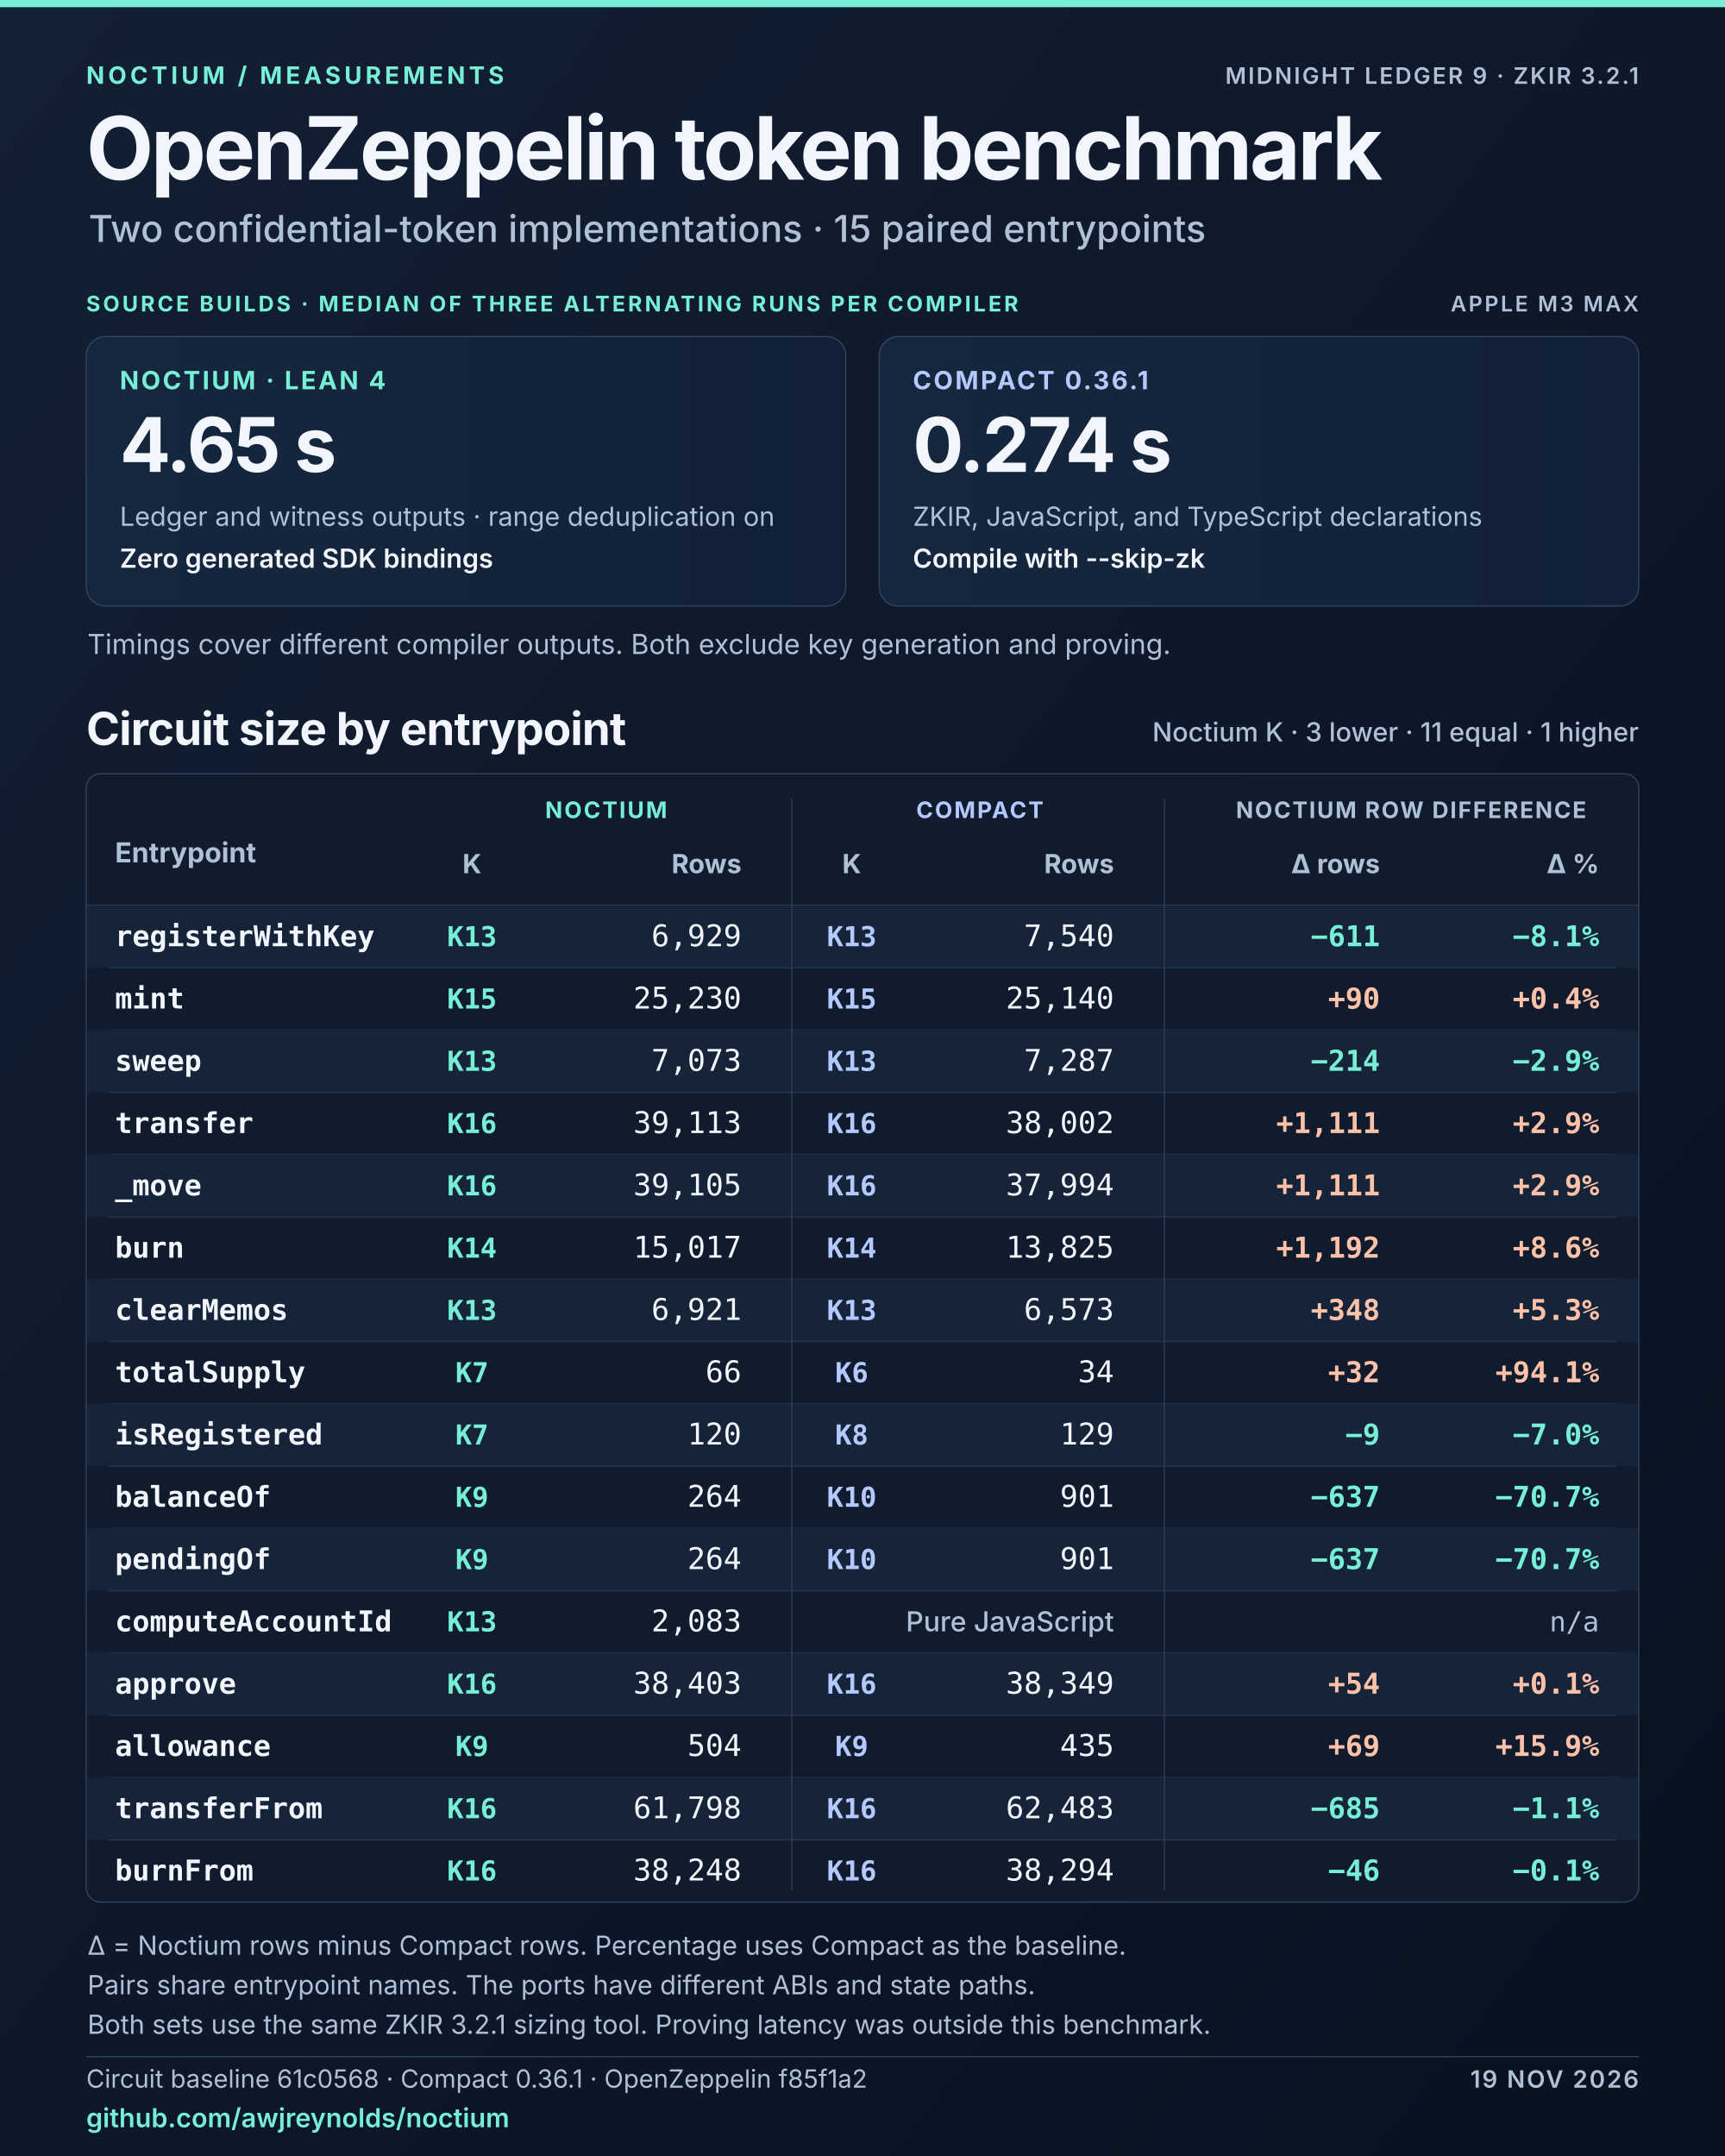
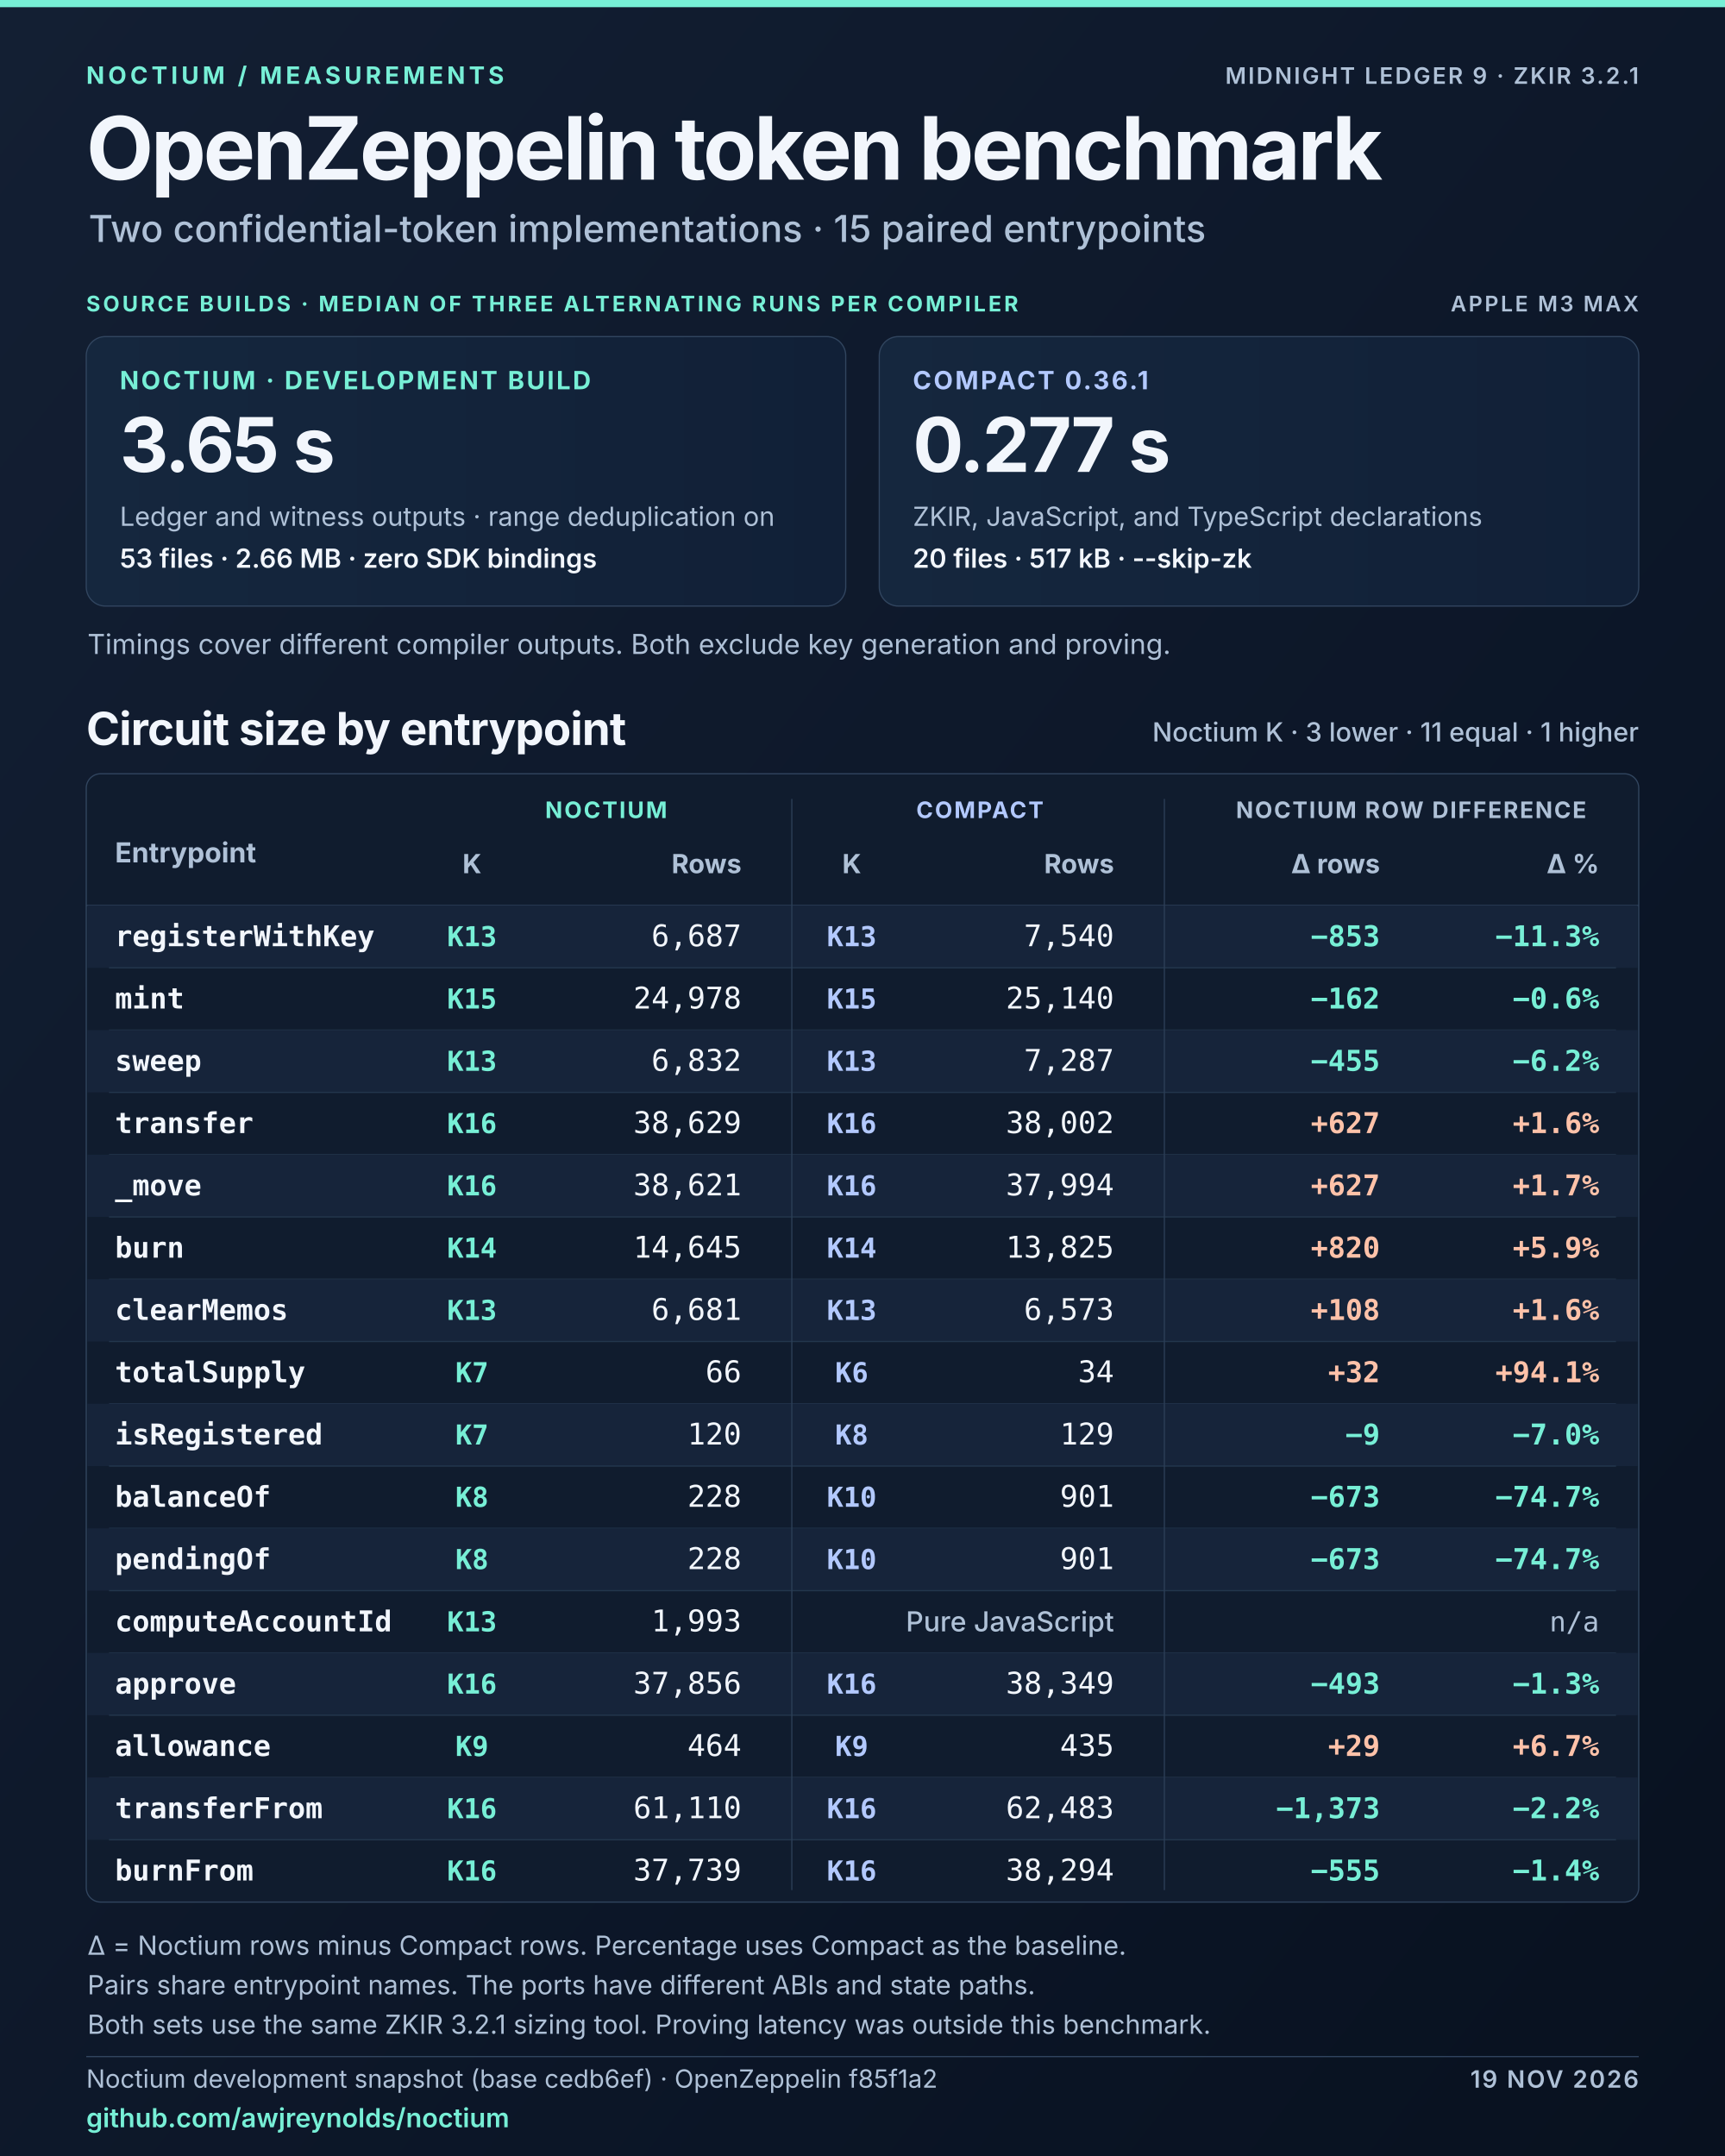
<svg xmlns="http://www.w3.org/2000/svg" width="1440" height="1800" viewBox="0 0 1440 1800" role="img" aria-labelledby="title desc">
  <defs>
    <linearGradient id="background" x2="1" y2="1">
      <stop stop-color="#131f33" />
      <stop offset="0.72" stop-color="#0b1526" />
      <stop offset="1" stop-color="#08111f" />
    </linearGradient>
    <linearGradient id="surface">
      <stop stop-color="#15273e" />
      <stop offset="1" stop-color="#112037" />
    </linearGradient>
  </defs>
  <rect width="1440" height="1800" fill="url(#background)" />
  <path d="M0 3H1440" stroke="#77efd6" stroke-width="6" />
  <g font-family="Inter, Arial, Helvetica, sans-serif">
    <text x="72" y="70" font-size="20" fill="#77efd6" font-weight="700" text-anchor="start" letter-spacing="3.0">NOCTIUM  /  MEASUREMENTS</text>
    <text x="1368" y="70" font-size="19" fill="#afc1d7" font-weight="600" text-anchor="end" letter-spacing="1.6">MIDNIGHT LEDGER 9  ·  ZKIR 3.2.1</text>
    <text x="72" y="150" font-size="73" fill="#f2f6fc" font-weight="700" text-anchor="start" letter-spacing="-2.3">OpenZeppelin token benchmark</text>
    <text x="74" y="202" font-size="31" fill="#afc1d7" font-weight="500" text-anchor="start" letter-spacing="0">Two confidential-token implementations  ·  15 paired entrypoints</text>
    <text x="72" y="260" font-size="18" fill="#77efd6" font-weight="700" text-anchor="start" letter-spacing="2.2">SOURCE BUILDS  ·  MEDIAN OF THREE ALTERNATING RUNS PER COMPILER</text>
    <text x="1368" y="260" font-size="18" fill="#afc1d7" font-weight="600" text-anchor="end" letter-spacing="1.8">APPLE M3 MAX</text>
    <rect x="72" y="281" width="634" height="225" rx="16" fill="url(#surface)" stroke="#31455f" />
    <rect x="734" y="281" width="634" height="225" rx="16" fill="url(#surface)" stroke="#31455f" />
-     <text x="100" y="325" font-size="21" fill="#77efd6" font-weight="700" text-anchor="start" letter-spacing="1.8">NOCTIUM · LEAN 4</text>
+     <text x="100" y="325" font-size="21" fill="#77efd6" font-weight="700" text-anchor="start" letter-spacing="1.8">NOCTIUM · DEVELOPMENT BUILD</text>
    <text x="762" y="325" font-size="21" fill="#b3c9ff" font-weight="700" text-anchor="start" letter-spacing="1.8">COMPACT 0.36.1</text>
-     <text x="100" y="394" font-size="63" fill="#f2f6fc" font-weight="700" text-anchor="start" letter-spacing="-1.8">4.65 s</text>
-     <text x="762" y="394" font-size="63" fill="#f2f6fc" font-weight="700" text-anchor="start" letter-spacing="-1.8">0.274 s</text>
+     <text x="100" y="394" font-size="63" fill="#f2f6fc" font-weight="700" text-anchor="start" letter-spacing="-1.8">3.65 s</text>
+     <text x="762" y="394" font-size="63" fill="#f2f6fc" font-weight="700" text-anchor="start" letter-spacing="-1.8">0.277 s</text>
    <text x="100" y="439" font-size="22" fill="#afc1d7" font-weight="400" text-anchor="start" letter-spacing="0">Ledger and witness outputs · range deduplication on</text>
    <text x="762" y="439" font-size="22" fill="#afc1d7" font-weight="400" text-anchor="start" letter-spacing="0">ZKIR, JavaScript, and TypeScript declarations</text>
-     <text x="100" y="474" font-size="22" fill="#f2f6fc" font-weight="600" text-anchor="start" letter-spacing="0">Zero generated SDK bindings</text>
-     <text x="762" y="474" font-size="22" fill="#f2f6fc" font-weight="600" text-anchor="start" letter-spacing="0">Compile with --skip-zk</text>
+     <text x="100" y="474" font-size="22" fill="#f2f6fc" font-weight="600" text-anchor="start" letter-spacing="0">53 files · 2.66 MB · zero SDK bindings</text>
+     <text x="762" y="474" font-size="22" fill="#f2f6fc" font-weight="600" text-anchor="start" letter-spacing="0">20 files · 517 kB · --skip-zk</text>
    <text x="73" y="546" font-size="23" fill="#afc1d7" font-weight="400" text-anchor="start" letter-spacing="0">Timings cover different compiler outputs. Both exclude key generation and proving.</text>
    <text x="72" y="622" font-size="38" fill="#f2f6fc" font-weight="700" text-anchor="start" letter-spacing="-0.6">Circuit size by entrypoint</text>
    <text x="1368" y="619" font-size="22" fill="#afc1d7" font-weight="500" text-anchor="end" letter-spacing="0">Noctium K  ·  3 lower  ·  11 equal  ·  1 higher</text>
    <rect x="72" y="646" width="1296" height="942" rx="12" fill="#101c2e" stroke="#31455f" />
    <text x="96" y="720" font-size="23" fill="#afc1d7" font-weight="700" text-anchor="start" letter-spacing="0">Entrypoint</text>
    <text x="506" y="683" font-size="19" fill="#77efd6" font-weight="700" text-anchor="middle" letter-spacing="1.5">NOCTIUM</text>
    <text x="818" y="683" font-size="19" fill="#b3c9ff" font-weight="700" text-anchor="middle" letter-spacing="1.5">COMPACT</text>
    <text x="1178" y="683" font-size="19" fill="#afc1d7" font-weight="700" text-anchor="middle" letter-spacing="1.3">NOCTIUM ROW DIFFERENCE</text>
    <text x="394" y="729" font-size="22" fill="#afc1d7" font-weight="700" text-anchor="middle" letter-spacing="0">K</text>
    <text x="619" y="729" font-size="22" fill="#afc1d7" font-weight="700" text-anchor="end" letter-spacing="0">Rows</text>
    <text x="711" y="729" font-size="22" fill="#afc1d7" font-weight="700" text-anchor="middle" letter-spacing="0">K</text>
    <text x="930" y="729" font-size="22" fill="#afc1d7" font-weight="700" text-anchor="end" letter-spacing="0">Rows</text>
    <text x="1152" y="729" font-size="22" fill="#afc1d7" font-weight="700" text-anchor="end" letter-spacing="0">Δ rows</text>
    <text x="1335" y="729" font-size="22" fill="#afc1d7" font-weight="700" text-anchor="end" letter-spacing="0">Δ %</text>
    <path d="M72 756L1368 756" stroke="#31455f" stroke-width="1" />
    <rect x="73" y="756" width="1294" height="52" rx="0" fill="#16243a" />
    <path d="M91 808L1349 808" stroke="#23364d" stroke-width="1" />
    <text x="96" y="790" font-size="24" fill="#f2f6fc" font-weight="600" text-anchor="start" letter-spacing="0" font-family="SF Mono, Menlo, Consolas, monospace">registerWithKey</text>
    <text x="394" y="790" font-size="23" fill="#77efd6" font-weight="600" text-anchor="middle" letter-spacing="0" font-family="SF Mono, Menlo, Consolas, monospace">K13</text>
-     <text x="619" y="790" font-size="25" fill="#f2f6fc" font-weight="500" text-anchor="end" letter-spacing="0" font-family="SF Mono, Menlo, Consolas, monospace">6,929</text>
+     <text x="619" y="790" font-size="25" fill="#f2f6fc" font-weight="500" text-anchor="end" letter-spacing="0" font-family="SF Mono, Menlo, Consolas, monospace">6,687</text>
    <text x="711" y="790" font-size="23" fill="#b3c9ff" font-weight="600" text-anchor="middle" letter-spacing="0" font-family="SF Mono, Menlo, Consolas, monospace">K13</text>
    <text x="930" y="790" font-size="25" fill="#f2f6fc" font-weight="500" text-anchor="end" letter-spacing="0" font-family="SF Mono, Menlo, Consolas, monospace">7,540</text>
-     <text x="1152" y="790" font-size="24" fill="#77efd6" font-weight="600" text-anchor="end" letter-spacing="0" font-family="SF Mono, Menlo, Consolas, monospace">−611</text>
-     <text x="1335" y="790" font-size="24" fill="#77efd6" font-weight="600" text-anchor="end" letter-spacing="0" font-family="SF Mono, Menlo, Consolas, monospace">−8.1%</text>
+     <text x="1152" y="790" font-size="24" fill="#77efd6" font-weight="600" text-anchor="end" letter-spacing="0" font-family="SF Mono, Menlo, Consolas, monospace">−853</text>
+     <text x="1335" y="790" font-size="24" fill="#77efd6" font-weight="600" text-anchor="end" letter-spacing="0" font-family="SF Mono, Menlo, Consolas, monospace">−11.3%</text>
    <path d="M91 860L1349 860" stroke="#23364d" stroke-width="1" />
    <text x="96" y="842" font-size="24" fill="#f2f6fc" font-weight="600" text-anchor="start" letter-spacing="0" font-family="SF Mono, Menlo, Consolas, monospace">mint</text>
    <text x="394" y="842" font-size="23" fill="#77efd6" font-weight="600" text-anchor="middle" letter-spacing="0" font-family="SF Mono, Menlo, Consolas, monospace">K15</text>
-     <text x="619" y="842" font-size="25" fill="#f2f6fc" font-weight="500" text-anchor="end" letter-spacing="0" font-family="SF Mono, Menlo, Consolas, monospace">25,230</text>
+     <text x="619" y="842" font-size="25" fill="#f2f6fc" font-weight="500" text-anchor="end" letter-spacing="0" font-family="SF Mono, Menlo, Consolas, monospace">24,978</text>
    <text x="711" y="842" font-size="23" fill="#b3c9ff" font-weight="600" text-anchor="middle" letter-spacing="0" font-family="SF Mono, Menlo, Consolas, monospace">K15</text>
    <text x="930" y="842" font-size="25" fill="#f2f6fc" font-weight="500" text-anchor="end" letter-spacing="0" font-family="SF Mono, Menlo, Consolas, monospace">25,140</text>
-     <text x="1152" y="842" font-size="24" fill="#ffc2a9" font-weight="600" text-anchor="end" letter-spacing="0" font-family="SF Mono, Menlo, Consolas, monospace">+90</text>
-     <text x="1335" y="842" font-size="24" fill="#ffc2a9" font-weight="600" text-anchor="end" letter-spacing="0" font-family="SF Mono, Menlo, Consolas, monospace">+0.4%</text>
+     <text x="1152" y="842" font-size="24" fill="#77efd6" font-weight="600" text-anchor="end" letter-spacing="0" font-family="SF Mono, Menlo, Consolas, monospace">−162</text>
+     <text x="1335" y="842" font-size="24" fill="#77efd6" font-weight="600" text-anchor="end" letter-spacing="0" font-family="SF Mono, Menlo, Consolas, monospace">−0.6%</text>
    <rect x="73" y="860" width="1294" height="52" rx="0" fill="#16243a" />
    <path d="M91 912L1349 912" stroke="#23364d" stroke-width="1" />
    <text x="96" y="894" font-size="24" fill="#f2f6fc" font-weight="600" text-anchor="start" letter-spacing="0" font-family="SF Mono, Menlo, Consolas, monospace">sweep</text>
    <text x="394" y="894" font-size="23" fill="#77efd6" font-weight="600" text-anchor="middle" letter-spacing="0" font-family="SF Mono, Menlo, Consolas, monospace">K13</text>
-     <text x="619" y="894" font-size="25" fill="#f2f6fc" font-weight="500" text-anchor="end" letter-spacing="0" font-family="SF Mono, Menlo, Consolas, monospace">7,073</text>
+     <text x="619" y="894" font-size="25" fill="#f2f6fc" font-weight="500" text-anchor="end" letter-spacing="0" font-family="SF Mono, Menlo, Consolas, monospace">6,832</text>
    <text x="711" y="894" font-size="23" fill="#b3c9ff" font-weight="600" text-anchor="middle" letter-spacing="0" font-family="SF Mono, Menlo, Consolas, monospace">K13</text>
    <text x="930" y="894" font-size="25" fill="#f2f6fc" font-weight="500" text-anchor="end" letter-spacing="0" font-family="SF Mono, Menlo, Consolas, monospace">7,287</text>
-     <text x="1152" y="894" font-size="24" fill="#77efd6" font-weight="600" text-anchor="end" letter-spacing="0" font-family="SF Mono, Menlo, Consolas, monospace">−214</text>
-     <text x="1335" y="894" font-size="24" fill="#77efd6" font-weight="600" text-anchor="end" letter-spacing="0" font-family="SF Mono, Menlo, Consolas, monospace">−2.9%</text>
+     <text x="1152" y="894" font-size="24" fill="#77efd6" font-weight="600" text-anchor="end" letter-spacing="0" font-family="SF Mono, Menlo, Consolas, monospace">−455</text>
+     <text x="1335" y="894" font-size="24" fill="#77efd6" font-weight="600" text-anchor="end" letter-spacing="0" font-family="SF Mono, Menlo, Consolas, monospace">−6.2%</text>
    <path d="M91 964L1349 964" stroke="#23364d" stroke-width="1" />
    <text x="96" y="946" font-size="24" fill="#f2f6fc" font-weight="600" text-anchor="start" letter-spacing="0" font-family="SF Mono, Menlo, Consolas, monospace">transfer</text>
    <text x="394" y="946" font-size="23" fill="#77efd6" font-weight="600" text-anchor="middle" letter-spacing="0" font-family="SF Mono, Menlo, Consolas, monospace">K16</text>
-     <text x="619" y="946" font-size="25" fill="#f2f6fc" font-weight="500" text-anchor="end" letter-spacing="0" font-family="SF Mono, Menlo, Consolas, monospace">39,113</text>
+     <text x="619" y="946" font-size="25" fill="#f2f6fc" font-weight="500" text-anchor="end" letter-spacing="0" font-family="SF Mono, Menlo, Consolas, monospace">38,629</text>
    <text x="711" y="946" font-size="23" fill="#b3c9ff" font-weight="600" text-anchor="middle" letter-spacing="0" font-family="SF Mono, Menlo, Consolas, monospace">K16</text>
    <text x="930" y="946" font-size="25" fill="#f2f6fc" font-weight="500" text-anchor="end" letter-spacing="0" font-family="SF Mono, Menlo, Consolas, monospace">38,002</text>
-     <text x="1152" y="946" font-size="24" fill="#ffc2a9" font-weight="600" text-anchor="end" letter-spacing="0" font-family="SF Mono, Menlo, Consolas, monospace">+1,111</text>
-     <text x="1335" y="946" font-size="24" fill="#ffc2a9" font-weight="600" text-anchor="end" letter-spacing="0" font-family="SF Mono, Menlo, Consolas, monospace">+2.9%</text>
+     <text x="1152" y="946" font-size="24" fill="#ffc2a9" font-weight="600" text-anchor="end" letter-spacing="0" font-family="SF Mono, Menlo, Consolas, monospace">+627</text>
+     <text x="1335" y="946" font-size="24" fill="#ffc2a9" font-weight="600" text-anchor="end" letter-spacing="0" font-family="SF Mono, Menlo, Consolas, monospace">+1.6%</text>
    <rect x="73" y="964" width="1294" height="52" rx="0" fill="#16243a" />
    <path d="M91 1016L1349 1016" stroke="#23364d" stroke-width="1" />
    <text x="96" y="998" font-size="24" fill="#f2f6fc" font-weight="600" text-anchor="start" letter-spacing="0" font-family="SF Mono, Menlo, Consolas, monospace">_move</text>
    <text x="394" y="998" font-size="23" fill="#77efd6" font-weight="600" text-anchor="middle" letter-spacing="0" font-family="SF Mono, Menlo, Consolas, monospace">K16</text>
-     <text x="619" y="998" font-size="25" fill="#f2f6fc" font-weight="500" text-anchor="end" letter-spacing="0" font-family="SF Mono, Menlo, Consolas, monospace">39,105</text>
+     <text x="619" y="998" font-size="25" fill="#f2f6fc" font-weight="500" text-anchor="end" letter-spacing="0" font-family="SF Mono, Menlo, Consolas, monospace">38,621</text>
    <text x="711" y="998" font-size="23" fill="#b3c9ff" font-weight="600" text-anchor="middle" letter-spacing="0" font-family="SF Mono, Menlo, Consolas, monospace">K16</text>
    <text x="930" y="998" font-size="25" fill="#f2f6fc" font-weight="500" text-anchor="end" letter-spacing="0" font-family="SF Mono, Menlo, Consolas, monospace">37,994</text>
-     <text x="1152" y="998" font-size="24" fill="#ffc2a9" font-weight="600" text-anchor="end" letter-spacing="0" font-family="SF Mono, Menlo, Consolas, monospace">+1,111</text>
-     <text x="1335" y="998" font-size="24" fill="#ffc2a9" font-weight="600" text-anchor="end" letter-spacing="0" font-family="SF Mono, Menlo, Consolas, monospace">+2.9%</text>
+     <text x="1152" y="998" font-size="24" fill="#ffc2a9" font-weight="600" text-anchor="end" letter-spacing="0" font-family="SF Mono, Menlo, Consolas, monospace">+627</text>
+     <text x="1335" y="998" font-size="24" fill="#ffc2a9" font-weight="600" text-anchor="end" letter-spacing="0" font-family="SF Mono, Menlo, Consolas, monospace">+1.7%</text>
    <path d="M91 1068L1349 1068" stroke="#23364d" stroke-width="1" />
    <text x="96" y="1050" font-size="24" fill="#f2f6fc" font-weight="600" text-anchor="start" letter-spacing="0" font-family="SF Mono, Menlo, Consolas, monospace">burn</text>
    <text x="394" y="1050" font-size="23" fill="#77efd6" font-weight="600" text-anchor="middle" letter-spacing="0" font-family="SF Mono, Menlo, Consolas, monospace">K14</text>
-     <text x="619" y="1050" font-size="25" fill="#f2f6fc" font-weight="500" text-anchor="end" letter-spacing="0" font-family="SF Mono, Menlo, Consolas, monospace">15,017</text>
+     <text x="619" y="1050" font-size="25" fill="#f2f6fc" font-weight="500" text-anchor="end" letter-spacing="0" font-family="SF Mono, Menlo, Consolas, monospace">14,645</text>
    <text x="711" y="1050" font-size="23" fill="#b3c9ff" font-weight="600" text-anchor="middle" letter-spacing="0" font-family="SF Mono, Menlo, Consolas, monospace">K14</text>
    <text x="930" y="1050" font-size="25" fill="#f2f6fc" font-weight="500" text-anchor="end" letter-spacing="0" font-family="SF Mono, Menlo, Consolas, monospace">13,825</text>
-     <text x="1152" y="1050" font-size="24" fill="#ffc2a9" font-weight="600" text-anchor="end" letter-spacing="0" font-family="SF Mono, Menlo, Consolas, monospace">+1,192</text>
-     <text x="1335" y="1050" font-size="24" fill="#ffc2a9" font-weight="600" text-anchor="end" letter-spacing="0" font-family="SF Mono, Menlo, Consolas, monospace">+8.6%</text>
+     <text x="1152" y="1050" font-size="24" fill="#ffc2a9" font-weight="600" text-anchor="end" letter-spacing="0" font-family="SF Mono, Menlo, Consolas, monospace">+820</text>
+     <text x="1335" y="1050" font-size="24" fill="#ffc2a9" font-weight="600" text-anchor="end" letter-spacing="0" font-family="SF Mono, Menlo, Consolas, monospace">+5.9%</text>
    <rect x="73" y="1068" width="1294" height="52" rx="0" fill="#16243a" />
    <path d="M91 1120L1349 1120" stroke="#23364d" stroke-width="1" />
    <text x="96" y="1102" font-size="24" fill="#f2f6fc" font-weight="600" text-anchor="start" letter-spacing="0" font-family="SF Mono, Menlo, Consolas, monospace">clearMemos</text>
    <text x="394" y="1102" font-size="23" fill="#77efd6" font-weight="600" text-anchor="middle" letter-spacing="0" font-family="SF Mono, Menlo, Consolas, monospace">K13</text>
-     <text x="619" y="1102" font-size="25" fill="#f2f6fc" font-weight="500" text-anchor="end" letter-spacing="0" font-family="SF Mono, Menlo, Consolas, monospace">6,921</text>
+     <text x="619" y="1102" font-size="25" fill="#f2f6fc" font-weight="500" text-anchor="end" letter-spacing="0" font-family="SF Mono, Menlo, Consolas, monospace">6,681</text>
    <text x="711" y="1102" font-size="23" fill="#b3c9ff" font-weight="600" text-anchor="middle" letter-spacing="0" font-family="SF Mono, Menlo, Consolas, monospace">K13</text>
    <text x="930" y="1102" font-size="25" fill="#f2f6fc" font-weight="500" text-anchor="end" letter-spacing="0" font-family="SF Mono, Menlo, Consolas, monospace">6,573</text>
-     <text x="1152" y="1102" font-size="24" fill="#ffc2a9" font-weight="600" text-anchor="end" letter-spacing="0" font-family="SF Mono, Menlo, Consolas, monospace">+348</text>
-     <text x="1335" y="1102" font-size="24" fill="#ffc2a9" font-weight="600" text-anchor="end" letter-spacing="0" font-family="SF Mono, Menlo, Consolas, monospace">+5.3%</text>
+     <text x="1152" y="1102" font-size="24" fill="#ffc2a9" font-weight="600" text-anchor="end" letter-spacing="0" font-family="SF Mono, Menlo, Consolas, monospace">+108</text>
+     <text x="1335" y="1102" font-size="24" fill="#ffc2a9" font-weight="600" text-anchor="end" letter-spacing="0" font-family="SF Mono, Menlo, Consolas, monospace">+1.6%</text>
    <path d="M91 1172L1349 1172" stroke="#23364d" stroke-width="1" />
    <text x="96" y="1154" font-size="24" fill="#f2f6fc" font-weight="600" text-anchor="start" letter-spacing="0" font-family="SF Mono, Menlo, Consolas, monospace">totalSupply</text>
    <text x="394" y="1154" font-size="23" fill="#77efd6" font-weight="600" text-anchor="middle" letter-spacing="0" font-family="SF Mono, Menlo, Consolas, monospace">K7</text>
    <text x="619" y="1154" font-size="25" fill="#f2f6fc" font-weight="500" text-anchor="end" letter-spacing="0" font-family="SF Mono, Menlo, Consolas, monospace">66</text>
    <text x="711" y="1154" font-size="23" fill="#b3c9ff" font-weight="600" text-anchor="middle" letter-spacing="0" font-family="SF Mono, Menlo, Consolas, monospace">K6</text>
    <text x="930" y="1154" font-size="25" fill="#f2f6fc" font-weight="500" text-anchor="end" letter-spacing="0" font-family="SF Mono, Menlo, Consolas, monospace">34</text>
    <text x="1152" y="1154" font-size="24" fill="#ffc2a9" font-weight="600" text-anchor="end" letter-spacing="0" font-family="SF Mono, Menlo, Consolas, monospace">+32</text>
    <text x="1335" y="1154" font-size="24" fill="#ffc2a9" font-weight="600" text-anchor="end" letter-spacing="0" font-family="SF Mono, Menlo, Consolas, monospace">+94.1%</text>
    <rect x="73" y="1172" width="1294" height="52" rx="0" fill="#16243a" />
    <path d="M91 1224L1349 1224" stroke="#23364d" stroke-width="1" />
    <text x="96" y="1206" font-size="24" fill="#f2f6fc" font-weight="600" text-anchor="start" letter-spacing="0" font-family="SF Mono, Menlo, Consolas, monospace">isRegistered</text>
    <text x="394" y="1206" font-size="23" fill="#77efd6" font-weight="600" text-anchor="middle" letter-spacing="0" font-family="SF Mono, Menlo, Consolas, monospace">K7</text>
    <text x="619" y="1206" font-size="25" fill="#f2f6fc" font-weight="500" text-anchor="end" letter-spacing="0" font-family="SF Mono, Menlo, Consolas, monospace">120</text>
    <text x="711" y="1206" font-size="23" fill="#b3c9ff" font-weight="600" text-anchor="middle" letter-spacing="0" font-family="SF Mono, Menlo, Consolas, monospace">K8</text>
    <text x="930" y="1206" font-size="25" fill="#f2f6fc" font-weight="500" text-anchor="end" letter-spacing="0" font-family="SF Mono, Menlo, Consolas, monospace">129</text>
    <text x="1152" y="1206" font-size="24" fill="#77efd6" font-weight="600" text-anchor="end" letter-spacing="0" font-family="SF Mono, Menlo, Consolas, monospace">−9</text>
    <text x="1335" y="1206" font-size="24" fill="#77efd6" font-weight="600" text-anchor="end" letter-spacing="0" font-family="SF Mono, Menlo, Consolas, monospace">−7.0%</text>
    <path d="M91 1276L1349 1276" stroke="#23364d" stroke-width="1" />
    <text x="96" y="1258" font-size="24" fill="#f2f6fc" font-weight="600" text-anchor="start" letter-spacing="0" font-family="SF Mono, Menlo, Consolas, monospace">balanceOf</text>
-     <text x="394" y="1258" font-size="23" fill="#77efd6" font-weight="600" text-anchor="middle" letter-spacing="0" font-family="SF Mono, Menlo, Consolas, monospace">K9</text>
-     <text x="619" y="1258" font-size="25" fill="#f2f6fc" font-weight="500" text-anchor="end" letter-spacing="0" font-family="SF Mono, Menlo, Consolas, monospace">264</text>
+     <text x="394" y="1258" font-size="23" fill="#77efd6" font-weight="600" text-anchor="middle" letter-spacing="0" font-family="SF Mono, Menlo, Consolas, monospace">K8</text>
+     <text x="619" y="1258" font-size="25" fill="#f2f6fc" font-weight="500" text-anchor="end" letter-spacing="0" font-family="SF Mono, Menlo, Consolas, monospace">228</text>
    <text x="711" y="1258" font-size="23" fill="#b3c9ff" font-weight="600" text-anchor="middle" letter-spacing="0" font-family="SF Mono, Menlo, Consolas, monospace">K10</text>
    <text x="930" y="1258" font-size="25" fill="#f2f6fc" font-weight="500" text-anchor="end" letter-spacing="0" font-family="SF Mono, Menlo, Consolas, monospace">901</text>
-     <text x="1152" y="1258" font-size="24" fill="#77efd6" font-weight="600" text-anchor="end" letter-spacing="0" font-family="SF Mono, Menlo, Consolas, monospace">−637</text>
-     <text x="1335" y="1258" font-size="24" fill="#77efd6" font-weight="600" text-anchor="end" letter-spacing="0" font-family="SF Mono, Menlo, Consolas, monospace">−70.7%</text>
+     <text x="1152" y="1258" font-size="24" fill="#77efd6" font-weight="600" text-anchor="end" letter-spacing="0" font-family="SF Mono, Menlo, Consolas, monospace">−673</text>
+     <text x="1335" y="1258" font-size="24" fill="#77efd6" font-weight="600" text-anchor="end" letter-spacing="0" font-family="SF Mono, Menlo, Consolas, monospace">−74.7%</text>
    <rect x="73" y="1276" width="1294" height="52" rx="0" fill="#16243a" />
    <path d="M91 1328L1349 1328" stroke="#23364d" stroke-width="1" />
    <text x="96" y="1310" font-size="24" fill="#f2f6fc" font-weight="600" text-anchor="start" letter-spacing="0" font-family="SF Mono, Menlo, Consolas, monospace">pendingOf</text>
-     <text x="394" y="1310" font-size="23" fill="#77efd6" font-weight="600" text-anchor="middle" letter-spacing="0" font-family="SF Mono, Menlo, Consolas, monospace">K9</text>
-     <text x="619" y="1310" font-size="25" fill="#f2f6fc" font-weight="500" text-anchor="end" letter-spacing="0" font-family="SF Mono, Menlo, Consolas, monospace">264</text>
+     <text x="394" y="1310" font-size="23" fill="#77efd6" font-weight="600" text-anchor="middle" letter-spacing="0" font-family="SF Mono, Menlo, Consolas, monospace">K8</text>
+     <text x="619" y="1310" font-size="25" fill="#f2f6fc" font-weight="500" text-anchor="end" letter-spacing="0" font-family="SF Mono, Menlo, Consolas, monospace">228</text>
    <text x="711" y="1310" font-size="23" fill="#b3c9ff" font-weight="600" text-anchor="middle" letter-spacing="0" font-family="SF Mono, Menlo, Consolas, monospace">K10</text>
    <text x="930" y="1310" font-size="25" fill="#f2f6fc" font-weight="500" text-anchor="end" letter-spacing="0" font-family="SF Mono, Menlo, Consolas, monospace">901</text>
-     <text x="1152" y="1310" font-size="24" fill="#77efd6" font-weight="600" text-anchor="end" letter-spacing="0" font-family="SF Mono, Menlo, Consolas, monospace">−637</text>
-     <text x="1335" y="1310" font-size="24" fill="#77efd6" font-weight="600" text-anchor="end" letter-spacing="0" font-family="SF Mono, Menlo, Consolas, monospace">−70.7%</text>
+     <text x="1152" y="1310" font-size="24" fill="#77efd6" font-weight="600" text-anchor="end" letter-spacing="0" font-family="SF Mono, Menlo, Consolas, monospace">−673</text>
+     <text x="1335" y="1310" font-size="24" fill="#77efd6" font-weight="600" text-anchor="end" letter-spacing="0" font-family="SF Mono, Menlo, Consolas, monospace">−74.7%</text>
    <path d="M91 1380L1349 1380" stroke="#23364d" stroke-width="1" />
    <text x="96" y="1362" font-size="24" fill="#f2f6fc" font-weight="600" text-anchor="start" letter-spacing="0" font-family="SF Mono, Menlo, Consolas, monospace">computeAccountId</text>
    <text x="394" y="1362" font-size="23" fill="#77efd6" font-weight="600" text-anchor="middle" letter-spacing="0" font-family="SF Mono, Menlo, Consolas, monospace">K13</text>
-     <text x="619" y="1362" font-size="25" fill="#f2f6fc" font-weight="500" text-anchor="end" letter-spacing="0" font-family="SF Mono, Menlo, Consolas, monospace">2,083</text>
+     <text x="619" y="1362" font-size="25" fill="#f2f6fc" font-weight="500" text-anchor="end" letter-spacing="0" font-family="SF Mono, Menlo, Consolas, monospace">1,993</text>
    <text x="930" y="1362" font-size="23" fill="#afc1d7" font-weight="500" text-anchor="end" letter-spacing="0">Pure JavaScript</text>
    <text x="1335" y="1362" font-size="23" fill="#afc1d7" font-weight="500" text-anchor="end" letter-spacing="0" font-family="SF Mono, Menlo, Consolas, monospace">n/a</text>
    <rect x="73" y="1380" width="1294" height="52" rx="0" fill="#16243a" />
    <path d="M91 1432L1349 1432" stroke="#23364d" stroke-width="1" />
    <text x="96" y="1414" font-size="24" fill="#f2f6fc" font-weight="600" text-anchor="start" letter-spacing="0" font-family="SF Mono, Menlo, Consolas, monospace">approve</text>
    <text x="394" y="1414" font-size="23" fill="#77efd6" font-weight="600" text-anchor="middle" letter-spacing="0" font-family="SF Mono, Menlo, Consolas, monospace">K16</text>
-     <text x="619" y="1414" font-size="25" fill="#f2f6fc" font-weight="500" text-anchor="end" letter-spacing="0" font-family="SF Mono, Menlo, Consolas, monospace">38,403</text>
+     <text x="619" y="1414" font-size="25" fill="#f2f6fc" font-weight="500" text-anchor="end" letter-spacing="0" font-family="SF Mono, Menlo, Consolas, monospace">37,856</text>
    <text x="711" y="1414" font-size="23" fill="#b3c9ff" font-weight="600" text-anchor="middle" letter-spacing="0" font-family="SF Mono, Menlo, Consolas, monospace">K16</text>
    <text x="930" y="1414" font-size="25" fill="#f2f6fc" font-weight="500" text-anchor="end" letter-spacing="0" font-family="SF Mono, Menlo, Consolas, monospace">38,349</text>
-     <text x="1152" y="1414" font-size="24" fill="#ffc2a9" font-weight="600" text-anchor="end" letter-spacing="0" font-family="SF Mono, Menlo, Consolas, monospace">+54</text>
-     <text x="1335" y="1414" font-size="24" fill="#ffc2a9" font-weight="600" text-anchor="end" letter-spacing="0" font-family="SF Mono, Menlo, Consolas, monospace">+0.1%</text>
+     <text x="1152" y="1414" font-size="24" fill="#77efd6" font-weight="600" text-anchor="end" letter-spacing="0" font-family="SF Mono, Menlo, Consolas, monospace">−493</text>
+     <text x="1335" y="1414" font-size="24" fill="#77efd6" font-weight="600" text-anchor="end" letter-spacing="0" font-family="SF Mono, Menlo, Consolas, monospace">−1.3%</text>
    <path d="M91 1484L1349 1484" stroke="#23364d" stroke-width="1" />
    <text x="96" y="1466" font-size="24" fill="#f2f6fc" font-weight="600" text-anchor="start" letter-spacing="0" font-family="SF Mono, Menlo, Consolas, monospace">allowance</text>
    <text x="394" y="1466" font-size="23" fill="#77efd6" font-weight="600" text-anchor="middle" letter-spacing="0" font-family="SF Mono, Menlo, Consolas, monospace">K9</text>
-     <text x="619" y="1466" font-size="25" fill="#f2f6fc" font-weight="500" text-anchor="end" letter-spacing="0" font-family="SF Mono, Menlo, Consolas, monospace">504</text>
+     <text x="619" y="1466" font-size="25" fill="#f2f6fc" font-weight="500" text-anchor="end" letter-spacing="0" font-family="SF Mono, Menlo, Consolas, monospace">464</text>
    <text x="711" y="1466" font-size="23" fill="#b3c9ff" font-weight="600" text-anchor="middle" letter-spacing="0" font-family="SF Mono, Menlo, Consolas, monospace">K9</text>
    <text x="930" y="1466" font-size="25" fill="#f2f6fc" font-weight="500" text-anchor="end" letter-spacing="0" font-family="SF Mono, Menlo, Consolas, monospace">435</text>
-     <text x="1152" y="1466" font-size="24" fill="#ffc2a9" font-weight="600" text-anchor="end" letter-spacing="0" font-family="SF Mono, Menlo, Consolas, monospace">+69</text>
-     <text x="1335" y="1466" font-size="24" fill="#ffc2a9" font-weight="600" text-anchor="end" letter-spacing="0" font-family="SF Mono, Menlo, Consolas, monospace">+15.9%</text>
+     <text x="1152" y="1466" font-size="24" fill="#ffc2a9" font-weight="600" text-anchor="end" letter-spacing="0" font-family="SF Mono, Menlo, Consolas, monospace">+29</text>
+     <text x="1335" y="1466" font-size="24" fill="#ffc2a9" font-weight="600" text-anchor="end" letter-spacing="0" font-family="SF Mono, Menlo, Consolas, monospace">+6.7%</text>
    <rect x="73" y="1484" width="1294" height="52" rx="0" fill="#16243a" />
    <path d="M91 1536L1349 1536" stroke="#23364d" stroke-width="1" />
    <text x="96" y="1518" font-size="24" fill="#f2f6fc" font-weight="600" text-anchor="start" letter-spacing="0" font-family="SF Mono, Menlo, Consolas, monospace">transferFrom</text>
    <text x="394" y="1518" font-size="23" fill="#77efd6" font-weight="600" text-anchor="middle" letter-spacing="0" font-family="SF Mono, Menlo, Consolas, monospace">K16</text>
-     <text x="619" y="1518" font-size="25" fill="#f2f6fc" font-weight="500" text-anchor="end" letter-spacing="0" font-family="SF Mono, Menlo, Consolas, monospace">61,798</text>
+     <text x="619" y="1518" font-size="25" fill="#f2f6fc" font-weight="500" text-anchor="end" letter-spacing="0" font-family="SF Mono, Menlo, Consolas, monospace">61,110</text>
    <text x="711" y="1518" font-size="23" fill="#b3c9ff" font-weight="600" text-anchor="middle" letter-spacing="0" font-family="SF Mono, Menlo, Consolas, monospace">K16</text>
    <text x="930" y="1518" font-size="25" fill="#f2f6fc" font-weight="500" text-anchor="end" letter-spacing="0" font-family="SF Mono, Menlo, Consolas, monospace">62,483</text>
-     <text x="1152" y="1518" font-size="24" fill="#77efd6" font-weight="600" text-anchor="end" letter-spacing="0" font-family="SF Mono, Menlo, Consolas, monospace">−685</text>
-     <text x="1335" y="1518" font-size="24" fill="#77efd6" font-weight="600" text-anchor="end" letter-spacing="0" font-family="SF Mono, Menlo, Consolas, monospace">−1.1%</text>
+     <text x="1152" y="1518" font-size="24" fill="#77efd6" font-weight="600" text-anchor="end" letter-spacing="0" font-family="SF Mono, Menlo, Consolas, monospace">−1,373</text>
+     <text x="1335" y="1518" font-size="24" fill="#77efd6" font-weight="600" text-anchor="end" letter-spacing="0" font-family="SF Mono, Menlo, Consolas, monospace">−2.2%</text>
    <text x="96" y="1570" font-size="24" fill="#f2f6fc" font-weight="600" text-anchor="start" letter-spacing="0" font-family="SF Mono, Menlo, Consolas, monospace">burnFrom</text>
    <text x="394" y="1570" font-size="23" fill="#77efd6" font-weight="600" text-anchor="middle" letter-spacing="0" font-family="SF Mono, Menlo, Consolas, monospace">K16</text>
-     <text x="619" y="1570" font-size="25" fill="#f2f6fc" font-weight="500" text-anchor="end" letter-spacing="0" font-family="SF Mono, Menlo, Consolas, monospace">38,248</text>
+     <text x="619" y="1570" font-size="25" fill="#f2f6fc" font-weight="500" text-anchor="end" letter-spacing="0" font-family="SF Mono, Menlo, Consolas, monospace">37,739</text>
    <text x="711" y="1570" font-size="23" fill="#b3c9ff" font-weight="600" text-anchor="middle" letter-spacing="0" font-family="SF Mono, Menlo, Consolas, monospace">K16</text>
    <text x="930" y="1570" font-size="25" fill="#f2f6fc" font-weight="500" text-anchor="end" letter-spacing="0" font-family="SF Mono, Menlo, Consolas, monospace">38,294</text>
-     <text x="1152" y="1570" font-size="24" fill="#77efd6" font-weight="600" text-anchor="end" letter-spacing="0" font-family="SF Mono, Menlo, Consolas, monospace">−46</text>
-     <text x="1335" y="1570" font-size="24" fill="#77efd6" font-weight="600" text-anchor="end" letter-spacing="0" font-family="SF Mono, Menlo, Consolas, monospace">−0.1%</text>
+     <text x="1152" y="1570" font-size="24" fill="#77efd6" font-weight="600" text-anchor="end" letter-spacing="0" font-family="SF Mono, Menlo, Consolas, monospace">−555</text>
+     <text x="1335" y="1570" font-size="24" fill="#77efd6" font-weight="600" text-anchor="end" letter-spacing="0" font-family="SF Mono, Menlo, Consolas, monospace">−1.4%</text>
    <path d="M661 667L661 1578" stroke="#2b3e56" stroke-width="1" />
    <path d="M972 667L972 1578" stroke="#2b3e56" stroke-width="1" />
    <text x="73" y="1632" font-size="22" fill="#afc1d7" font-weight="400" text-anchor="start" letter-spacing="0">Δ = Noctium rows minus Compact rows. Percentage uses Compact as the baseline.</text>
    <text x="73" y="1665" font-size="22" fill="#afc1d7" font-weight="400" text-anchor="start" letter-spacing="0">Pairs share entrypoint names. The ports have different ABIs and state paths.</text>
    <text x="73" y="1698" font-size="22" fill="#afc1d7" font-weight="400" text-anchor="start" letter-spacing="0">Both sets use the same ZKIR 3.2.1 sizing tool. Proving latency was outside this benchmark.</text>
    <path d="M72 1717L1368 1717" stroke="#31455f" stroke-width="1" />
-     <text x="72" y="1743" font-size="21" fill="#afc1d7" font-weight="400" text-anchor="start" letter-spacing="0">Circuit baseline 61c0568 · Compact 0.36.1 · OpenZeppelin f85f1a2</text>
+     <text x="72" y="1743" font-size="21" fill="#afc1d7" font-weight="400" text-anchor="start" letter-spacing="0">Noctium development snapshot (base cedb6ef) · OpenZeppelin f85f1a2</text>
    <text x="1368" y="1743" font-size="20" fill="#afc1d7" font-weight="600" text-anchor="end" letter-spacing="1.4">19 NOV 2026</text>
    <text x="72" y="1776" font-size="22" fill="#77efd6" font-weight="600" text-anchor="start" letter-spacing="0">github.com/awjreynolds/noctium</text>
  </g>
</svg>
